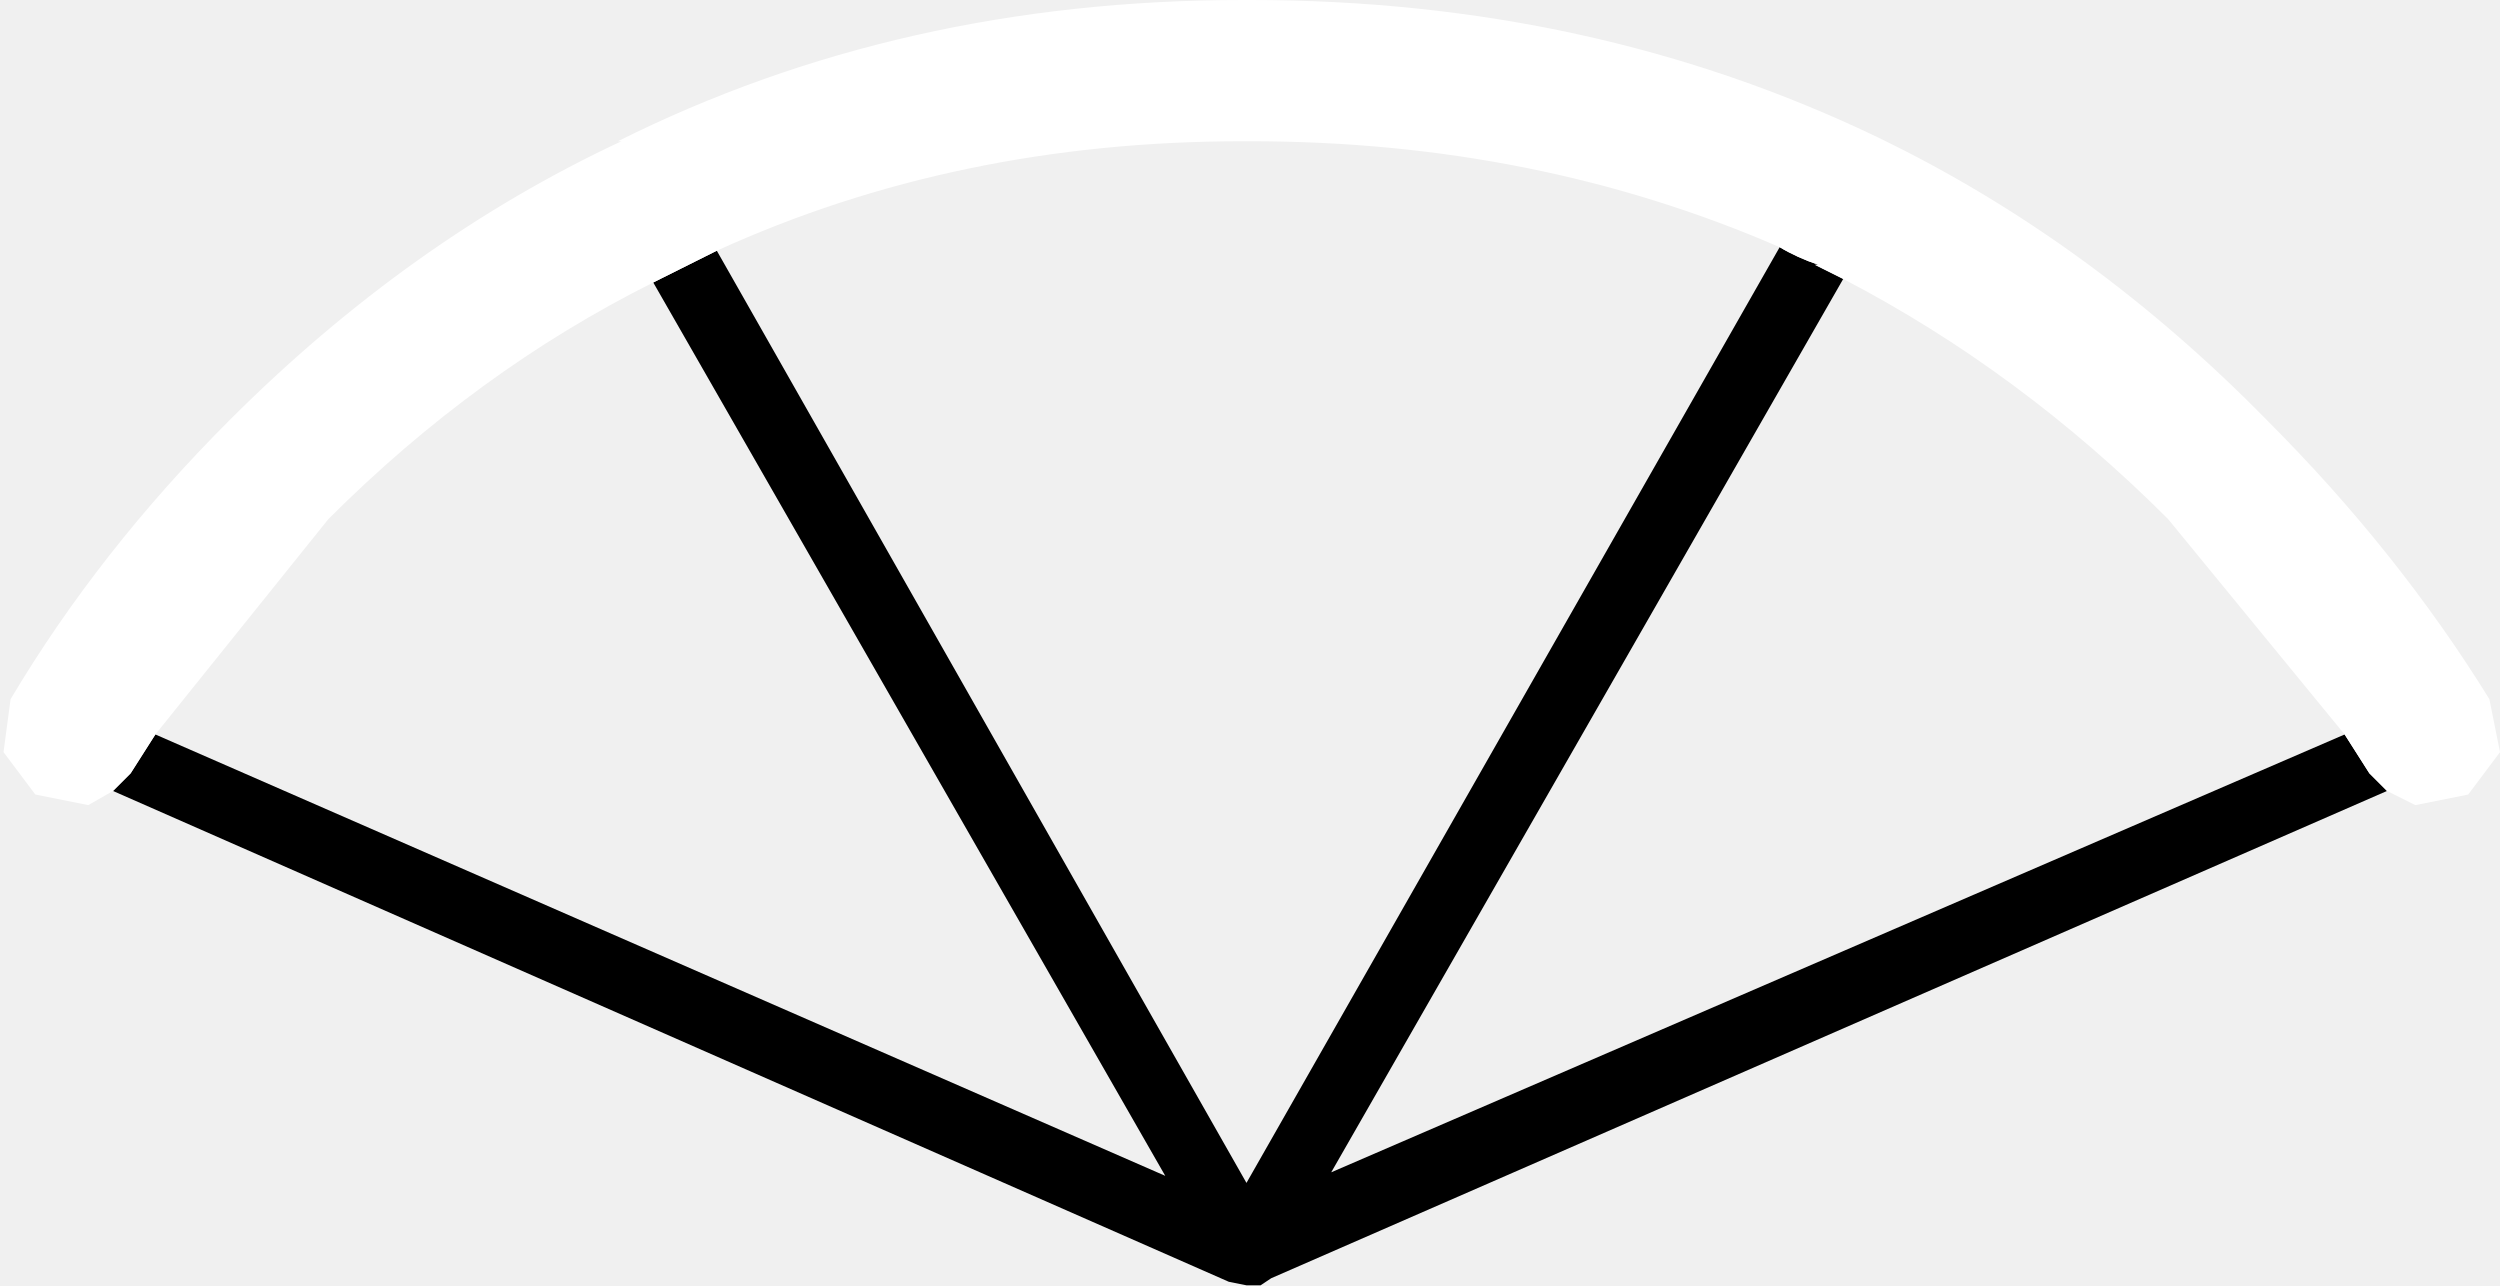
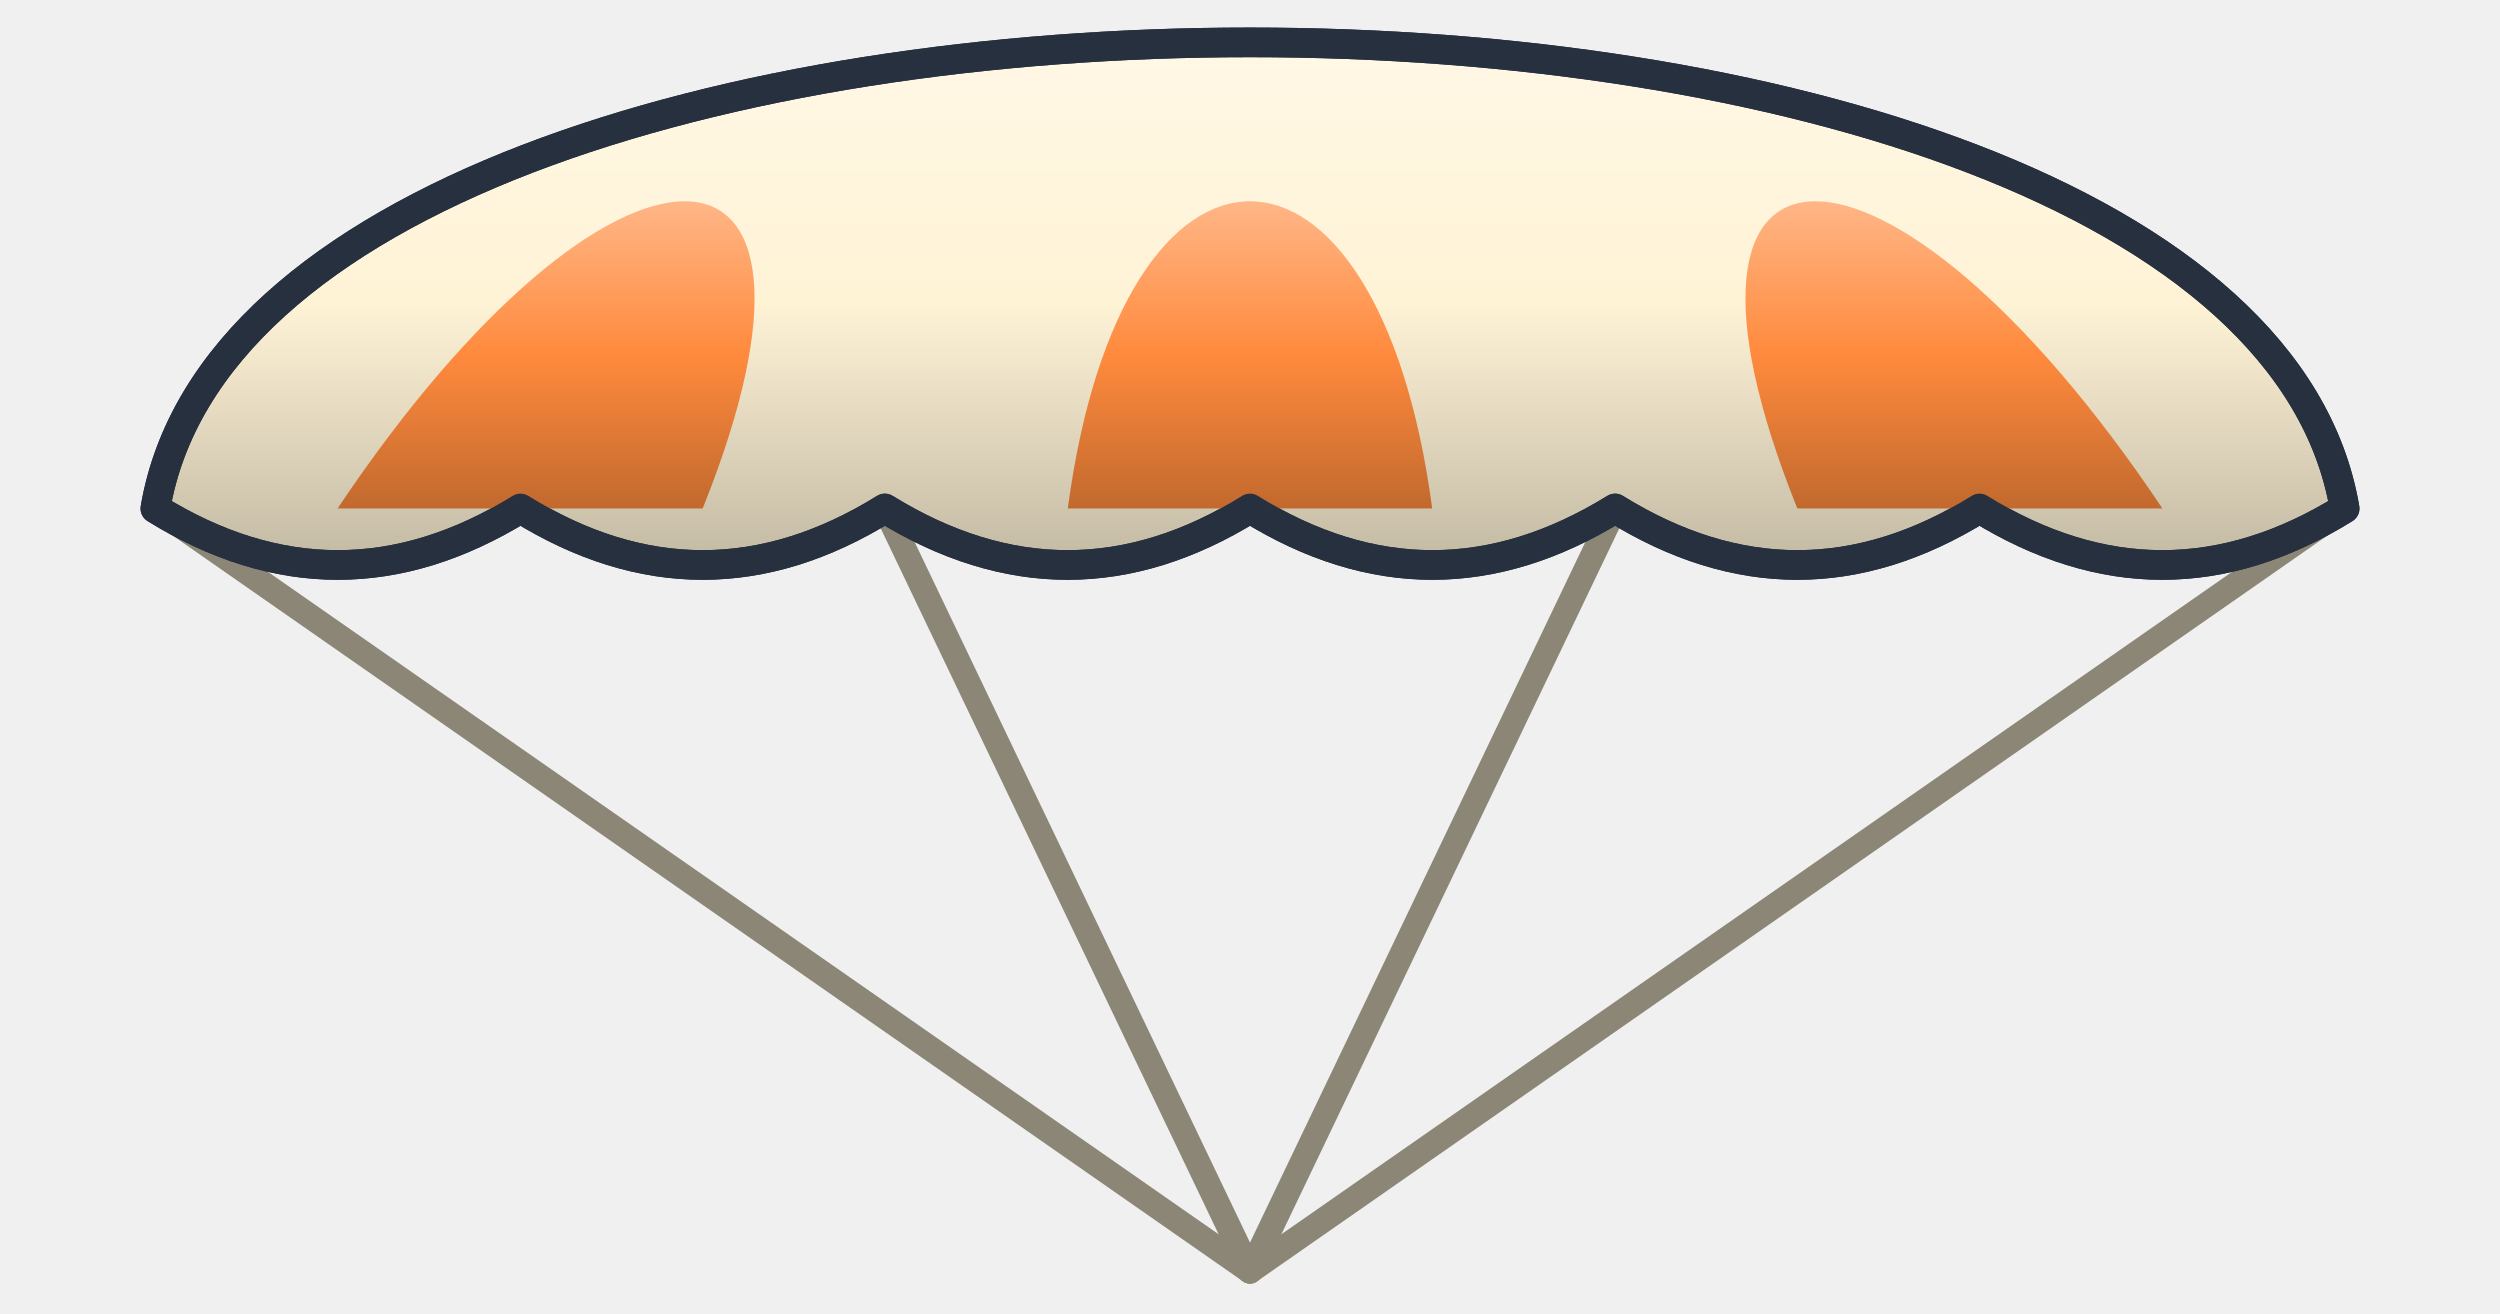
- <svg xmlns="http://www.w3.org/2000/svg" xmlns:ns1="https://www.free-decompiler.com/flash" xmlns:xlink="http://www.w3.org/1999/xlink" ns1:objectType="frame" height="18.2px" width="35.4px">
-   <g transform="matrix(1.0, 0.0, 0.0, 1.0, 17.55, 13.0)">
-     <use ns1:characterId="299" height="18.2" transform="matrix(1.0, 0.0, 0.0, 1.0, 0.0, 0.0)" width="35.4" xlink:href="#shape0" />
+ <svg xmlns="http://www.w3.org/2000/svg" width="35.4px" height="18.6px" viewBox="0 0 35.4 18.6">
+   <defs>
+     <linearGradient id="g0" x1="0" y1="0" x2="0" y2="1">
+       <stop offset="0" stop-color="#fff8e6" />
+       <stop offset="0.5" stop-color="#fff3d6" />
+       <stop offset="1" stop-color="#c2b9a3" />
+     </linearGradient>
+     <linearGradient id="g1" x1="0" y1="0" x2="0" y2="1">
+       <stop offset="0" stop-color="#ffb687" />
+       <stop offset="0.5" stop-color="#ff8a3d" />
+       <stop offset="1" stop-color="#c2692e" />
+     </linearGradient>
+     <linearGradient id="g2" x1="0" y1="0" x2="0" y2="1">
+       <stop offset="0" stop-color="#ffb687" />
+       <stop offset="0.5" stop-color="#ff8a3d" />
+       <stop offset="1" stop-color="#c2692e" />
+     </linearGradient>
+     <linearGradient id="g3" x1="0" y1="0" x2="0" y2="1">
+       <stop offset="0" stop-color="#ffb687" />
+       <stop offset="0.5" stop-color="#ff8a3d" />
+       <stop offset="1" stop-color="#c2692e" />
+     </linearGradient>
+   </defs>
+   <g transform="translate(17.7 13.4)">
+     <line x1="-15.5" y1="-6.2" x2="0" y2="4.6" stroke="#8c8676" stroke-width="0.35" stroke-linecap="round" />
+     <line x1="-5.17" y1="-6.2" x2="0" y2="4.6" stroke="#8c8676" stroke-width="0.35" stroke-linecap="round" />
+     <line x1="5.17" y1="-6.2" x2="0" y2="4.6" stroke="#8c8676" stroke-width="0.35" stroke-linecap="round" />
+     <line x1="15.5" y1="-6.2" x2="0" y2="4.6" stroke="#8c8676" stroke-width="0.35" stroke-linecap="round" />
+     <path d="M-15.5 -6.2 C-14 -15 14 -15 15.5 -6.2 Q12.92 -4.6 10.33 -6.2 Q7.75 -4.6 5.17 -6.2 Q2.58 -4.6 0 -6.2 Q-2.58 -4.6 -5.17 -6.2 Q-7.75 -4.6 -10.33 -6.2 Q-12.92 -4.6 -15.5 -6.2 Z" fill="url(#g0)" stroke="#27303f" stroke-width="0.42" stroke-linejoin="round" stroke-linecap="round" />
+     <path d="M-12.92 -6.2 C-9.04 -12 -5.42 -12 -7.75 -6.2 Z" fill="url(#g1)" stroke="none" />
+     <path d="M-2.58 -6.2 C-1.81 -12 1.81 -12 2.58 -6.2 Z" fill="url(#g2)" stroke="none" />
+     <path d="M7.75 -6.2 C5.42 -12 9.04 -12 12.92 -6.2 Z" fill="url(#g3)" stroke="none" />
+     <path d="M-15.5 -6.2 C-14 -15 14 -15 15.5 -6.2 Q12.92 -4.6 10.33 -6.2 Q7.75 -4.6 5.17 -6.2 Q2.58 -4.6 0 -6.2 Q-2.58 -4.6 -5.17 -6.2 Q-7.75 -4.6 -10.33 -6.2 Q-12.92 -4.6 -15.5 -6.2 Z" fill="none" stroke="#27303f" stroke-width="0.42" stroke-linejoin="round" stroke-linecap="round" />
  </g>
-   <defs>
-     <g id="shape0">
-       <path d="M-15.95 -1.8 L-15.7 -2.05 -15.35 -2.6 -1.05 3.65 -8.3 -9.0 -7.9 -9.2 -7.4 -9.45 0.1 3.75 7.65 -9.5 Q7.9 -9.35 8.2 -9.25 L8.15 -9.25 8.55 -9.05 1.3 3.6 15.65 -2.6 16.0 -2.05 16.25 -1.8 0.45 5.1 0.3 5.2 0.1 5.2 -0.15 5.15 -15.95 -1.8" fill="#000000" fill-rule="evenodd" stroke="none" />
-       <path d="M-15.95 -1.8 L-16.3 -1.6 -17.05 -1.75 -17.5 -2.35 -17.4 -3.1 Q-16.15 -5.2 -14.3 -7.05 -11.75 -9.6 -8.75 -11.0 L-8.8 -11.0 Q-4.8 -13.0 0.05 -13.0 L0.15 -13.0 Q5.0 -13.0 9.05 -11.05 12.05 -9.6 14.55 -7.05 16.4 -5.2 17.7 -3.1 L17.85 -2.35 17.4 -1.75 16.65 -1.6 16.25 -1.8 16.0 -2.05 15.65 -2.6 13.15 -5.65 Q11.05 -7.75 8.55 -9.05 L8.15 -9.25 8.2 -9.25 Q7.9 -9.35 7.65 -9.5 4.2 -11.0 0.15 -11.0 L0.05 -11.0 Q-4.0 -11.0 -7.4 -9.45 L-7.9 -9.2 -8.3 -9.0 Q-10.8 -7.75 -12.9 -5.65 L-15.35 -2.6 -15.7 -2.05 -15.95 -1.8" fill="#ffffff" fill-rule="evenodd" stroke="none" />
-     </g>
-   </defs>
</svg>
